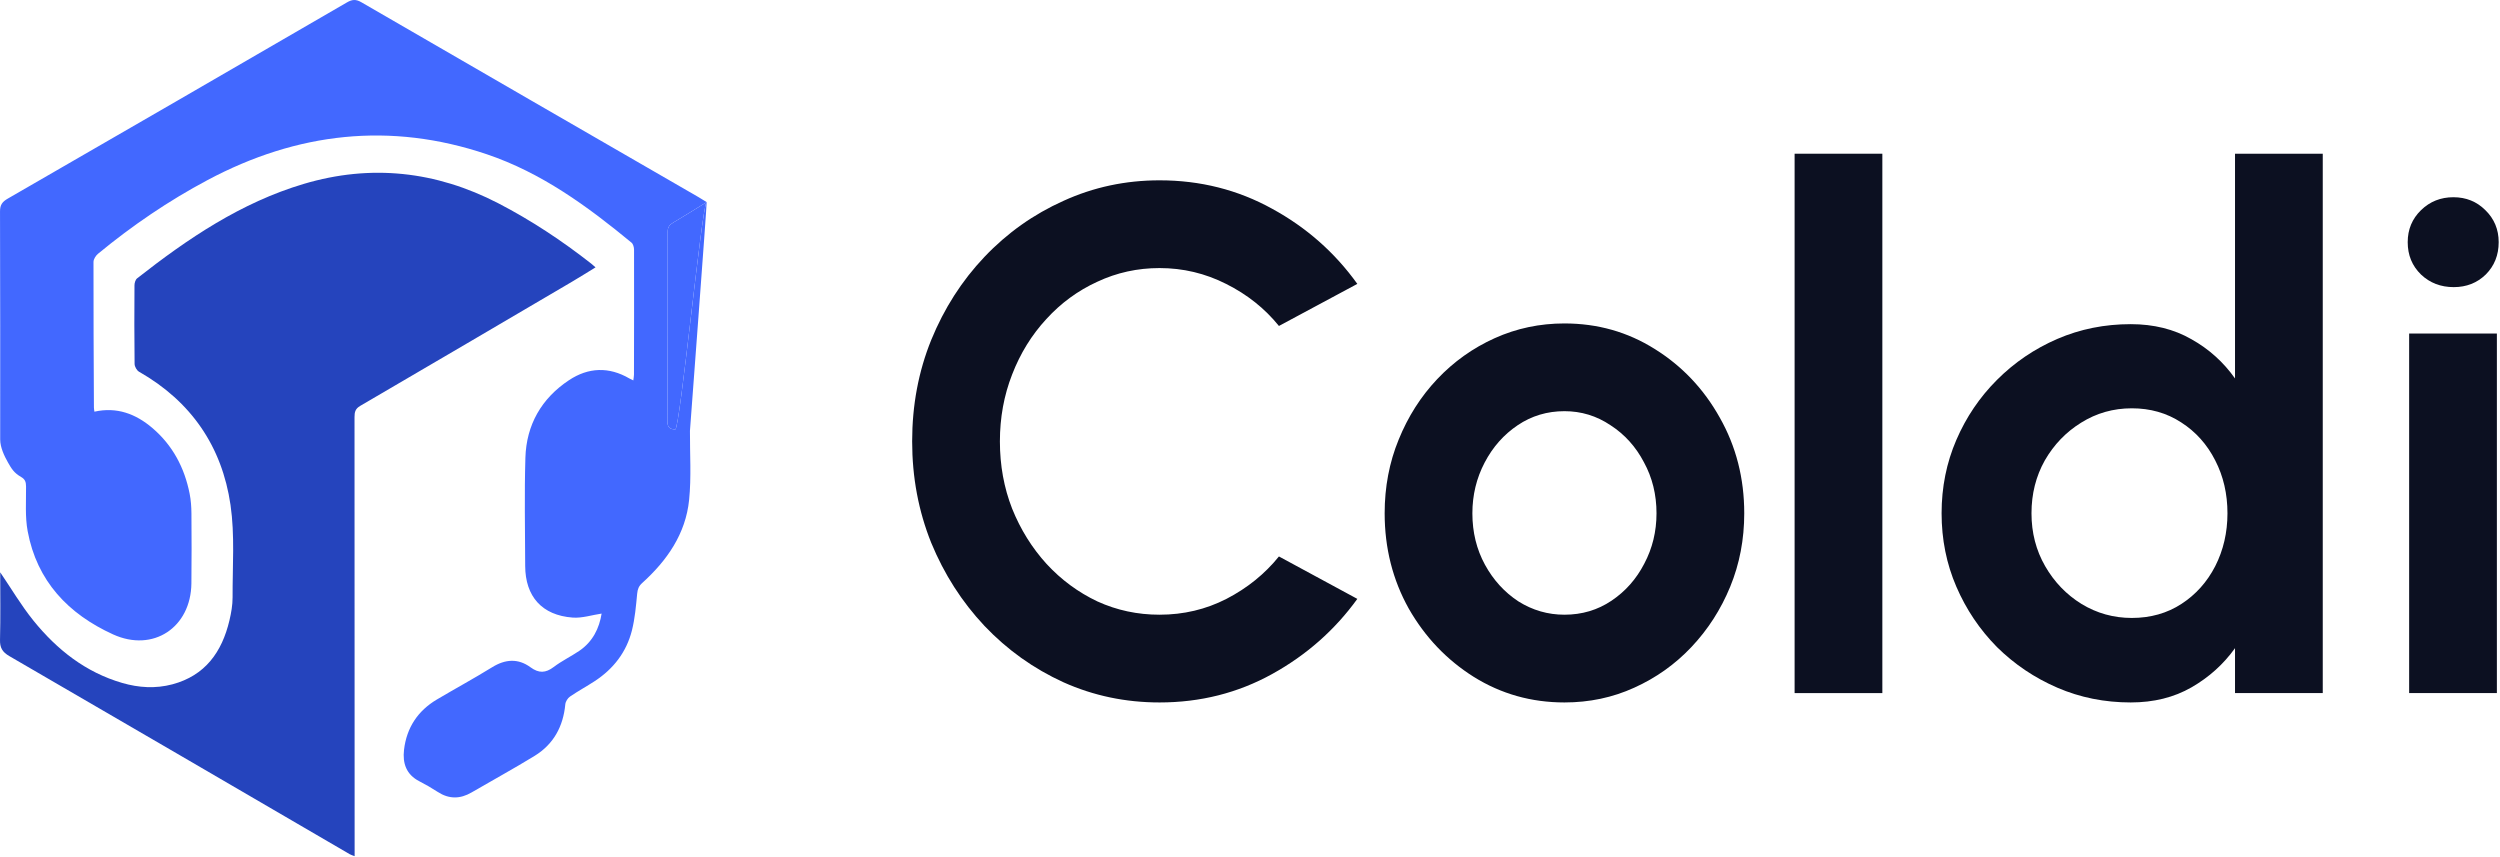
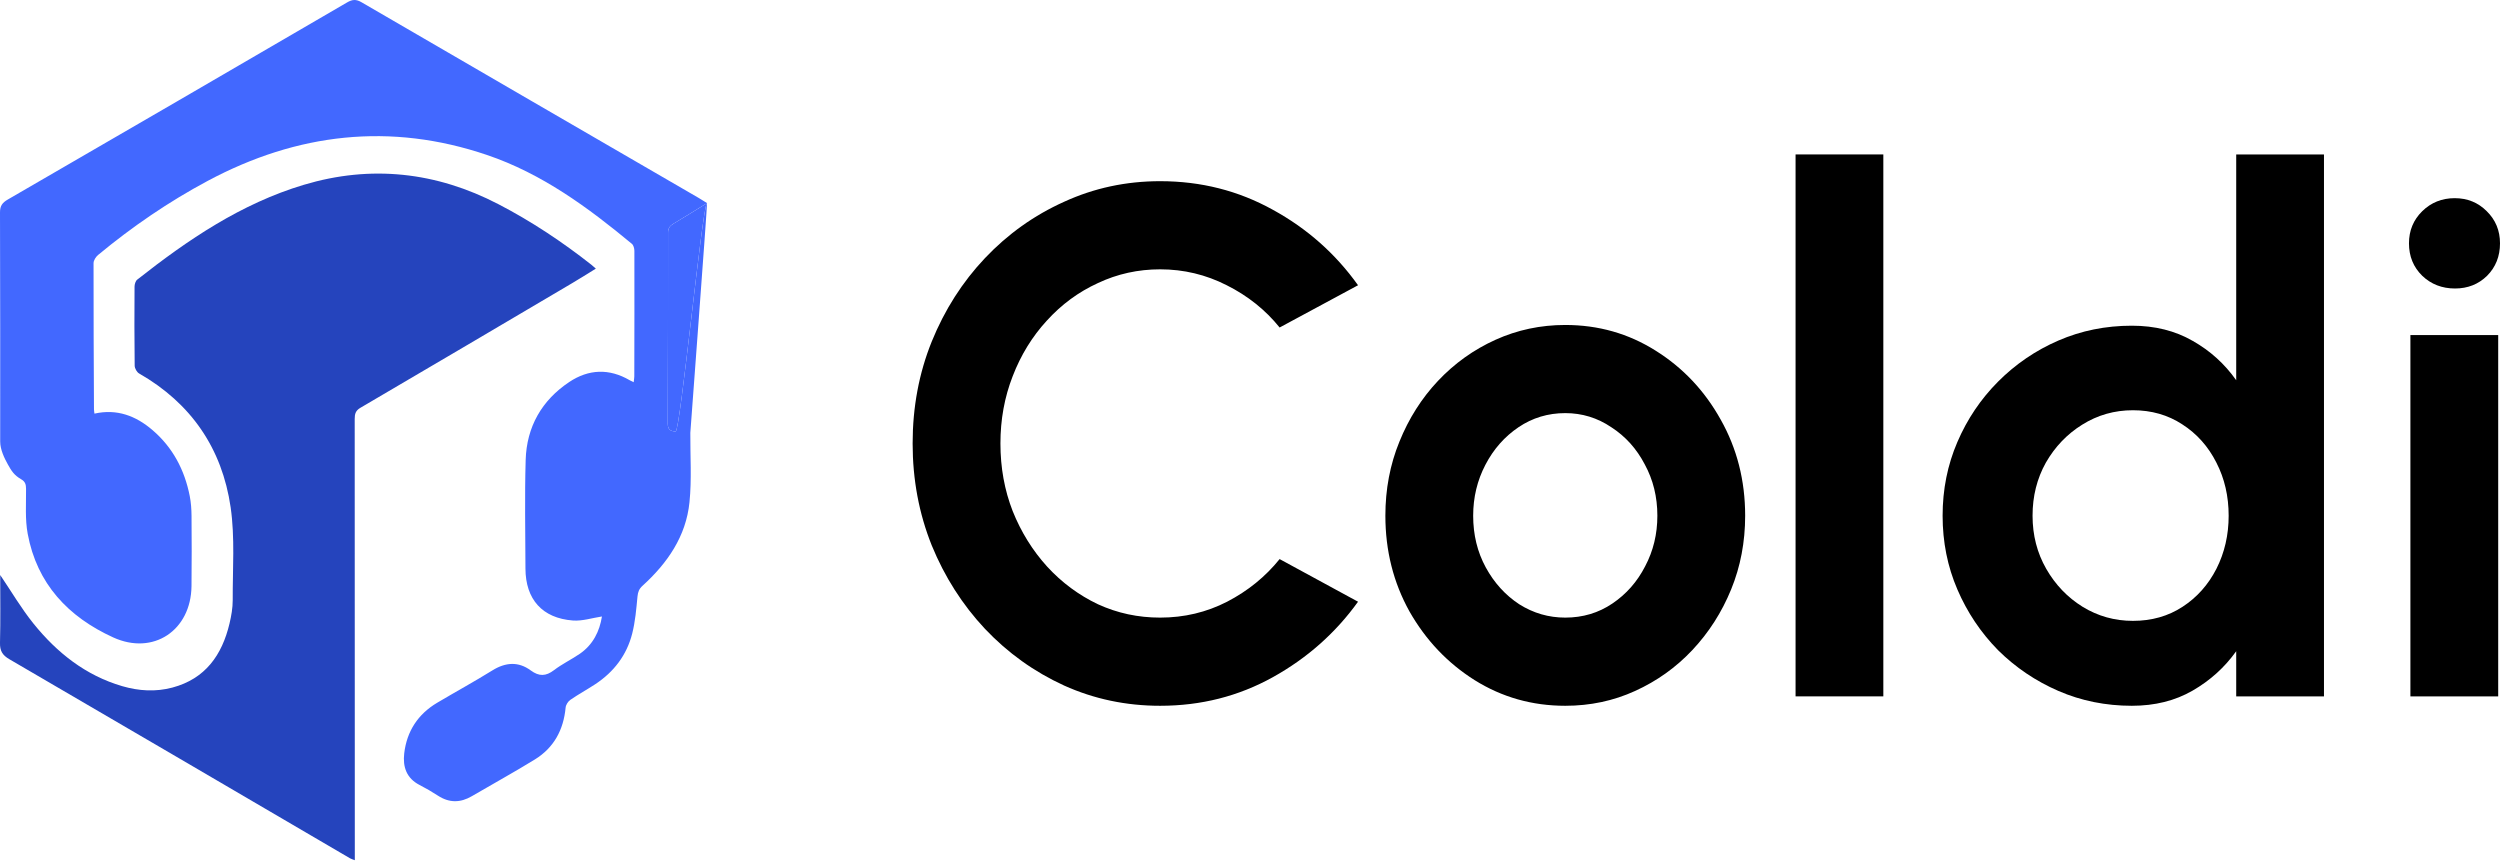
- <svg xmlns="http://www.w3.org/2000/svg" width="146" height="50" viewBox="0 0 146 50" fill="none">
-   <path d="M41.269 11.804C41.265 11.807 41.262 11.809 41.258 11.811C40.579 12.229 39.954 12.623 39.317 12.998C39.099 13.126 38.993 13.263 38.993 13.534C38.996 17.226 38.99 20.92 38.976 24.613C38.975 24.957 39.131 25.075 39.437 25.077C39.703 25.079 40.975 12.142 41.258 11.811C41.262 11.807 41.266 11.804 41.269 11.804C41.295 11.841 40.293 25.137 40.293 25.159C40.286 26.503 40.379 27.858 40.245 29.19C40.045 31.177 38.955 32.736 37.502 34.05C37.305 34.228 37.237 34.404 37.211 34.667C37.142 35.391 37.08 36.125 36.902 36.827C36.583 38.082 35.828 39.058 34.744 39.77C34.266 40.083 33.761 40.356 33.289 40.679C33.154 40.772 33.029 40.97 33.014 41.13C32.893 42.426 32.329 43.465 31.217 44.146C30.01 44.886 28.766 45.564 27.542 46.278C26.872 46.669 26.222 46.676 25.563 46.248C25.216 46.022 24.855 45.814 24.486 45.624C23.725 45.233 23.503 44.574 23.595 43.789C23.746 42.499 24.398 41.511 25.517 40.849C26.587 40.215 27.682 39.621 28.741 38.967C29.509 38.493 30.256 38.438 30.982 38.97C31.469 39.326 31.862 39.312 32.338 38.952C32.803 38.599 33.339 38.341 33.824 38.014C34.62 37.476 34.999 36.686 35.134 35.833C34.566 35.918 33.996 36.108 33.443 36.067C31.649 35.933 30.677 34.836 30.671 33.046C30.665 30.942 30.62 28.836 30.683 26.734C30.74 24.81 31.621 23.27 33.229 22.203C34.36 21.453 35.558 21.405 36.755 22.102C36.816 22.137 36.88 22.165 36.985 22.217C37.001 22.088 37.023 21.984 37.024 21.881C37.029 19.448 37.034 17.014 37.028 14.581C37.028 14.441 36.977 14.251 36.88 14.17C34.309 12.047 31.623 10.088 28.43 9.009C22.788 7.103 17.35 7.734 12.129 10.512C9.848 11.725 7.721 13.174 5.728 14.817C5.594 14.928 5.46 15.134 5.46 15.296C5.455 18.13 5.472 20.965 5.485 23.798C5.485 23.868 5.501 23.937 5.514 24.042C6.822 23.75 7.927 24.169 8.896 24.993C10.085 26.006 10.777 27.318 11.076 28.838C11.15 29.214 11.177 29.605 11.18 29.989C11.191 31.349 11.193 32.709 11.178 34.068C11.149 36.645 8.945 38.114 6.604 37.049C3.987 35.858 2.156 33.935 1.616 31.023C1.458 30.175 1.529 29.284 1.521 28.412C1.519 28.158 1.472 27.993 1.236 27.858C0.818 27.619 0.671 27.371 0.461 27C0.258 26.64 0.011 26.135 0.011 25.662C0.011 21.225 0.017 16.787 0.001 12.35C-0.001 11.961 0.136 11.781 0.459 11.596C7.064 7.789 13.664 3.97 20.258 0.143C20.567 -0.036 20.782 -0.055 21.103 0.131C27.663 3.934 34.231 7.722 40.797 11.514C40.933 11.592 41.065 11.678 41.269 11.804Z" fill="#4268FF" />
-   <path d="M41.258 11.811C40.579 12.229 39.954 12.623 39.317 12.998C39.099 13.126 38.993 13.263 38.993 13.534C38.996 17.226 38.99 20.92 38.976 24.613C38.975 24.957 39.131 25.075 39.437 25.077C39.703 25.079 40.975 12.142 41.258 11.811Z" fill="#4268FF" />
-   <path d="M0.013 33.423C0.659 34.373 1.239 35.361 1.952 36.242C3.326 37.941 4.998 39.263 7.14 39.885C8.104 40.165 9.087 40.225 10.066 39.965C11.985 39.453 12.959 38.078 13.397 36.242C13.502 35.798 13.585 35.337 13.583 34.885C13.576 33.083 13.719 31.255 13.462 29.488C12.965 26.073 11.16 23.441 8.12 21.709C7.987 21.633 7.863 21.41 7.86 21.255C7.841 19.723 7.843 18.192 7.854 16.66C7.854 16.522 7.91 16.332 8.01 16.254C10.973 13.928 14.084 11.829 17.733 10.742C21.652 9.574 25.463 9.99 29.099 11.871C31.023 12.867 32.823 14.06 34.529 15.397C34.604 15.456 34.675 15.523 34.779 15.614C34.302 15.906 33.858 16.187 33.405 16.453C29.284 18.874 25.165 21.296 21.037 23.703C20.748 23.871 20.704 24.067 20.704 24.358C20.71 32.747 20.709 41.136 20.71 49.525C20.71 49.668 20.71 49.809 20.71 50C20.596 49.955 20.507 49.933 20.431 49.889C13.806 46.03 7.183 42.165 0.55 38.319C0.135 38.079 -0.012 37.825 0.001 37.352C0.035 36.038 0.013 34.721 0.013 33.423Z" fill="#2544BD" />
-   <path d="M67.718 41.023C65.73 41.023 63.861 40.631 62.111 39.847C60.361 39.049 58.821 37.95 57.491 36.55C56.175 35.15 55.139 33.533 54.383 31.699C53.641 29.851 53.27 27.877 53.27 25.777C53.27 23.663 53.641 21.689 54.383 19.855C55.139 18.007 56.175 16.39 57.491 15.004C58.821 13.604 60.361 12.512 62.111 11.728C63.861 10.93 65.73 10.531 67.718 10.531C70.098 10.531 72.289 11.084 74.291 12.19C76.293 13.282 77.952 14.745 79.268 16.579L74.69 19.036C73.864 18.014 72.835 17.195 71.603 16.579C70.385 15.963 69.09 15.655 67.718 15.655C66.43 15.655 65.219 15.921 64.085 16.453C62.951 16.971 61.957 17.699 61.103 18.637C60.249 19.561 59.584 20.639 59.108 21.871C58.632 23.089 58.394 24.391 58.394 25.777C58.394 27.177 58.632 28.486 59.108 29.704C59.598 30.922 60.27 32 61.124 32.938C61.978 33.862 62.965 34.59 64.085 35.122C65.219 35.64 66.43 35.899 67.718 35.899C69.118 35.899 70.42 35.591 71.624 34.975C72.842 34.345 73.864 33.519 74.69 32.497L79.268 34.975C77.952 36.795 76.293 38.258 74.291 39.364C72.289 40.47 70.098 41.023 67.718 41.023Z" fill="#0C1021" />
-   <path d="M91.364 41.023C89.432 41.023 87.668 40.526 86.072 39.532C84.49 38.538 83.223 37.208 82.271 35.542C81.333 33.862 80.864 32.007 80.864 29.977C80.864 28.437 81.137 27.002 81.683 25.672C82.229 24.328 82.978 23.152 83.93 22.144C84.896 21.122 86.016 20.324 87.29 19.75C88.564 19.176 89.922 18.889 91.364 18.889C93.296 18.889 95.053 19.386 96.635 20.38C98.231 21.374 99.498 22.711 100.436 24.391C101.388 26.071 101.864 27.933 101.864 29.977C101.864 31.503 101.591 32.931 101.045 34.261C100.499 35.591 99.743 36.767 98.777 37.789C97.825 38.797 96.712 39.588 95.438 40.162C94.178 40.736 92.82 41.023 91.364 41.023ZM91.364 35.899C92.386 35.899 93.303 35.626 94.115 35.08C94.927 34.534 95.564 33.813 96.026 32.917C96.501 32.021 96.74 31.041 96.74 29.977C96.74 28.885 96.495 27.891 96.005 26.995C95.529 26.085 94.877 25.364 94.052 24.832C93.24 24.286 92.344 24.013 91.364 24.013C90.356 24.013 89.446 24.286 88.634 24.832C87.822 25.378 87.178 26.106 86.702 27.016C86.226 27.926 85.987 28.913 85.987 29.977C85.987 31.083 86.233 32.084 86.722 32.98C87.213 33.876 87.864 34.59 88.676 35.122C89.502 35.64 90.398 35.899 91.364 35.899Z" fill="#0C1021" />
-   <path d="M104.805 40.477V8.977H109.929V40.477H104.805Z" fill="#0C1021" />
-   <path d="M130.525 8.977H135.649V40.477H130.525V37.852C129.853 38.79 129.006 39.553 127.984 40.141C126.962 40.729 125.779 41.023 124.435 41.023C122.909 41.023 121.481 40.736 120.151 40.162C118.821 39.588 117.645 38.797 116.623 37.789C115.615 36.767 114.824 35.591 114.25 34.261C113.676 32.931 113.389 31.503 113.389 29.977C113.389 28.451 113.676 27.023 114.25 25.693C114.824 24.363 115.615 23.194 116.623 22.186C117.645 21.164 118.821 20.366 120.151 19.792C121.481 19.218 122.909 18.931 124.435 18.931C125.779 18.931 126.962 19.225 127.984 19.813C129.006 20.387 129.853 21.15 130.525 22.102V8.977ZM124.498 36.088C125.59 36.088 126.556 35.815 127.396 35.269C128.236 34.723 128.894 33.988 129.37 33.064C129.846 32.126 130.084 31.097 130.084 29.977C130.084 28.843 129.846 27.814 129.37 26.89C128.894 25.952 128.229 25.21 127.375 24.664C126.535 24.118 125.576 23.845 124.498 23.845C123.42 23.845 122.433 24.125 121.537 24.685C120.655 25.231 119.948 25.966 119.416 26.89C118.898 27.814 118.639 28.843 118.639 29.977C118.639 31.111 118.905 32.14 119.437 33.064C119.969 33.988 120.676 34.723 121.558 35.269C122.454 35.815 123.434 36.088 124.498 36.088Z" fill="#0C1021" />
-   <path d="M140.694 19.477H145.818V40.477H140.694V19.477ZM143.298 16.768C142.542 16.768 141.905 16.523 141.387 16.033C140.869 15.529 140.61 14.899 140.61 14.143C140.61 13.401 140.869 12.778 141.387 12.274C141.905 11.77 142.535 11.518 143.277 11.518C144.019 11.518 144.642 11.77 145.146 12.274C145.664 12.778 145.923 13.401 145.923 14.143C145.923 14.899 145.671 15.529 145.167 16.033C144.663 16.523 144.04 16.768 143.298 16.768Z" fill="#0C1021" />
+ <svg xmlns="http://www.w3.org/2000/svg" width="93" height="32" viewBox="0 0 93 32" fill="none">
+   <path d="M26.302 7.555C26.299 7.556 26.297 7.558 26.295 7.559C25.862 7.826 25.464 8.079 25.058 8.318C24.919 8.4 24.851 8.488 24.851 8.661C24.853 11.025 24.849 13.389 24.84 15.752C24.839 15.973 24.939 16.048 25.134 16.049C25.304 16.051 26.114 7.771 26.295 7.559C26.297 7.556 26.299 7.555 26.302 7.555C26.318 7.578 25.68 16.087 25.68 16.102C25.675 16.962 25.735 17.829 25.649 18.682C25.521 19.953 24.827 20.951 23.901 21.792C23.775 21.906 23.732 22.019 23.715 22.187C23.671 22.65 23.632 23.12 23.518 23.569C23.315 24.373 22.834 24.997 22.143 25.453C21.838 25.653 21.516 25.828 21.216 26.035C21.13 26.094 21.05 26.221 21.041 26.323C20.963 27.153 20.604 27.817 19.895 28.253C19.126 28.727 18.333 29.161 17.553 29.618C17.126 29.868 16.712 29.872 16.292 29.599C16.071 29.454 15.84 29.321 15.605 29.2C15.12 28.949 14.979 28.527 15.037 28.025C15.134 27.2 15.549 26.567 16.262 26.143C16.945 25.738 17.643 25.357 18.317 24.939C18.806 24.636 19.283 24.6 19.745 24.941C20.056 25.169 20.306 25.16 20.61 24.929C20.906 24.703 21.248 24.538 21.557 24.329C22.064 23.985 22.306 23.479 22.392 22.933C22.03 22.987 21.666 23.109 21.314 23.083C20.171 22.997 19.551 22.295 19.547 21.15C19.543 19.803 19.515 18.455 19.555 17.11C19.591 15.879 20.153 14.893 21.177 14.21C21.898 13.73 22.662 13.699 23.425 14.145C23.464 14.168 23.505 14.185 23.572 14.219C23.581 14.136 23.596 14.07 23.596 14.004C23.599 12.447 23.603 10.889 23.599 9.332C23.599 9.243 23.567 9.12 23.504 9.069C21.866 7.71 20.154 6.456 18.119 5.766C14.523 4.546 11.057 4.95 7.73 6.727C6.276 7.504 4.921 8.431 3.651 9.483C3.565 9.554 3.48 9.686 3.48 9.79C3.477 11.603 3.488 13.417 3.496 15.231C3.496 15.275 3.506 15.319 3.514 15.387C4.348 15.2 5.052 15.468 5.669 15.996C6.428 16.644 6.868 17.483 7.059 18.456C7.106 18.697 7.123 18.947 7.125 19.193C7.132 20.063 7.134 20.933 7.124 21.804C7.105 23.453 5.701 24.393 4.209 23.711C2.541 22.95 1.374 21.719 1.03 19.855C0.929 19.312 0.974 18.742 0.969 18.184C0.968 18.021 0.938 17.915 0.788 17.829C0.522 17.676 0.427 17.517 0.294 17.28C0.165 17.05 0.007 16.726 0.007 16.424C0.007 13.584 0.011 10.744 0 7.904C-0.001 7.655 0.087 7.54 0.292 7.421C4.502 4.985 8.708 2.541 12.911 0.091C13.107 -0.023 13.245 -0.035 13.449 0.084C17.63 2.517 21.816 4.942 26.001 7.369C26.088 7.419 26.171 7.474 26.302 7.555Z" fill="#4268FF" />
+   <path d="M26.295 7.559C25.862 7.826 25.464 8.079 25.058 8.318C24.919 8.4 24.851 8.488 24.851 8.661C24.853 11.025 24.849 13.389 24.84 15.752C24.839 15.973 24.939 16.048 25.134 16.049C25.304 16.051 26.114 7.771 26.295 7.559Z" fill="#4268FF" />
+   <path d="M0.008 21.391C0.42 21.998 0.789 22.631 1.244 23.195C2.12 24.282 3.186 25.128 4.55 25.526C5.165 25.705 5.791 25.744 6.415 25.577C7.638 25.25 8.259 24.37 8.538 23.195C8.605 22.911 8.658 22.616 8.657 22.326C8.652 21.173 8.743 20.003 8.58 18.872C8.263 16.687 7.112 15.002 5.175 13.893C5.09 13.845 5.011 13.703 5.01 13.603C4.997 12.623 4.999 11.643 5.005 10.663C5.006 10.574 5.041 10.453 5.105 10.402C6.994 8.914 8.976 7.571 11.302 6.875C13.8 6.127 16.228 6.394 18.545 7.598C19.772 8.235 20.919 8.998 22.006 9.854C22.054 9.892 22.099 9.935 22.165 9.993C21.861 10.18 21.578 10.36 21.29 10.53C18.664 12.079 16.038 13.63 13.407 15.17C13.223 15.278 13.195 15.403 13.195 15.589C13.199 20.958 13.198 26.327 13.199 31.696C13.199 31.787 13.199 31.878 13.199 32C13.126 31.971 13.07 31.957 13.021 31.929C8.799 29.459 4.578 26.986 0.35 24.524C0.086 24.371 -0.008 24.208 0 23.905C0.022 23.064 0.008 22.222 0.008 21.391Z" fill="#2544BD" />
+   <path d="M43.158 26.255C41.891 26.255 40.7 26.004 39.585 25.502C38.469 24.991 37.488 24.288 36.64 23.392C35.801 22.496 35.141 21.461 34.66 20.287C34.187 19.105 33.95 17.841 33.95 16.497C33.95 15.144 34.187 13.881 34.66 12.707C35.141 11.524 35.801 10.49 36.64 9.603C37.488 8.707 38.469 8.008 39.585 7.506C40.7 6.995 41.891 6.74 43.158 6.74C44.675 6.74 46.071 7.094 47.347 7.802C48.623 8.5 49.681 9.437 50.519 10.611L47.602 12.183C47.075 11.529 46.419 11.005 45.634 10.611C44.858 10.216 44.033 10.019 43.158 10.019C42.337 10.019 41.566 10.189 40.843 10.53C40.12 10.861 39.486 11.327 38.942 11.928C38.398 12.519 37.974 13.209 37.671 13.997C37.367 14.777 37.216 15.61 37.216 16.497C37.216 17.393 37.367 18.231 37.671 19.011C37.983 19.79 38.411 20.48 38.956 21.08C39.5 21.672 40.129 22.138 40.843 22.478C41.566 22.81 42.337 22.975 43.158 22.975C44.05 22.975 44.88 22.778 45.648 22.384C46.424 21.981 47.075 21.452 47.602 20.798L50.519 22.384C49.681 23.549 48.623 24.485 47.347 25.193C46.071 25.901 44.675 26.255 43.158 26.255Z" fill="black" />
+   <path d="M58.228 26.255C56.997 26.255 55.873 25.937 54.855 25.3C53.847 24.664 53.04 23.813 52.433 22.747C51.835 21.672 51.536 20.485 51.536 19.185C51.536 18.2 51.71 17.281 52.058 16.43C52.406 15.57 52.883 14.817 53.49 14.172C54.106 13.518 54.82 13.007 55.632 12.64C56.444 12.273 57.309 12.089 58.228 12.089C59.459 12.089 60.579 12.407 61.587 13.043C62.605 13.679 63.412 14.535 64.01 15.61C64.617 16.685 64.92 17.877 64.92 19.185C64.92 20.162 64.746 21.076 64.398 21.927C64.05 22.778 63.568 23.531 62.953 24.185C62.346 24.83 61.636 25.336 60.825 25.704C60.022 26.071 59.156 26.255 58.228 26.255ZM58.228 22.975C58.879 22.975 59.464 22.801 59.981 22.451C60.499 22.102 60.905 21.64 61.199 21.067C61.503 20.493 61.654 19.866 61.654 19.185C61.654 18.486 61.498 17.85 61.186 17.277C60.883 16.694 60.468 16.233 59.941 15.893C59.424 15.543 58.853 15.368 58.228 15.368C57.586 15.368 57.006 15.543 56.488 15.893C55.971 16.242 55.56 16.708 55.257 17.29C54.953 17.873 54.802 18.504 54.802 19.185C54.802 19.893 54.958 20.534 55.27 21.107C55.583 21.681 55.998 22.138 56.515 22.478C57.041 22.81 57.612 22.975 58.228 22.975Z" fill="black" />
+   <path d="M66.795 25.905V5.745H70.06V25.905H66.795Z" fill="black" />
+   <path d="M83.187 5.745H86.452V25.905H83.187V24.225C82.758 24.826 82.219 25.314 81.567 25.69C80.916 26.067 80.162 26.255 79.305 26.255C78.333 26.255 77.423 26.071 76.575 25.704C75.727 25.336 74.978 24.83 74.326 24.185C73.684 23.531 73.18 22.778 72.814 21.927C72.448 21.076 72.265 20.162 72.265 19.185C72.265 18.209 72.448 17.295 72.814 16.444C73.18 15.592 73.684 14.844 74.326 14.199C74.978 13.545 75.727 13.034 76.575 12.667C77.423 12.3 78.333 12.116 79.305 12.116C80.162 12.116 80.916 12.304 81.567 12.68C82.219 13.048 82.758 13.536 83.187 14.145V5.745ZM79.345 23.096C80.041 23.096 80.657 22.922 81.192 22.572C81.728 22.223 82.147 21.752 82.45 21.161C82.754 20.561 82.906 19.902 82.906 19.185C82.906 18.459 82.754 17.801 82.45 17.21C82.147 16.609 81.723 16.134 81.179 15.785C80.644 15.435 80.032 15.261 79.345 15.261C78.658 15.261 78.029 15.44 77.458 15.798C76.896 16.148 76.446 16.618 76.106 17.21C75.776 17.801 75.611 18.459 75.611 19.185C75.611 19.911 75.781 20.57 76.12 21.161C76.459 21.752 76.91 22.223 77.472 22.572C78.043 22.922 78.667 23.096 79.345 23.096Z" fill="black" />
+   <path d="M89.667 12.465H92.933V25.905H89.667V12.465ZM91.327 10.732C90.845 10.732 90.439 10.575 90.109 10.261C89.779 9.939 89.614 9.535 89.614 9.052C89.614 8.577 89.779 8.178 90.109 7.855C90.439 7.533 90.841 7.372 91.314 7.372C91.787 7.372 92.184 7.533 92.505 7.855C92.835 8.178 93 8.577 93 9.052C93 9.535 92.839 9.939 92.518 10.261C92.197 10.575 91.8 10.732 91.327 10.732Z" fill="black" />
</svg>
